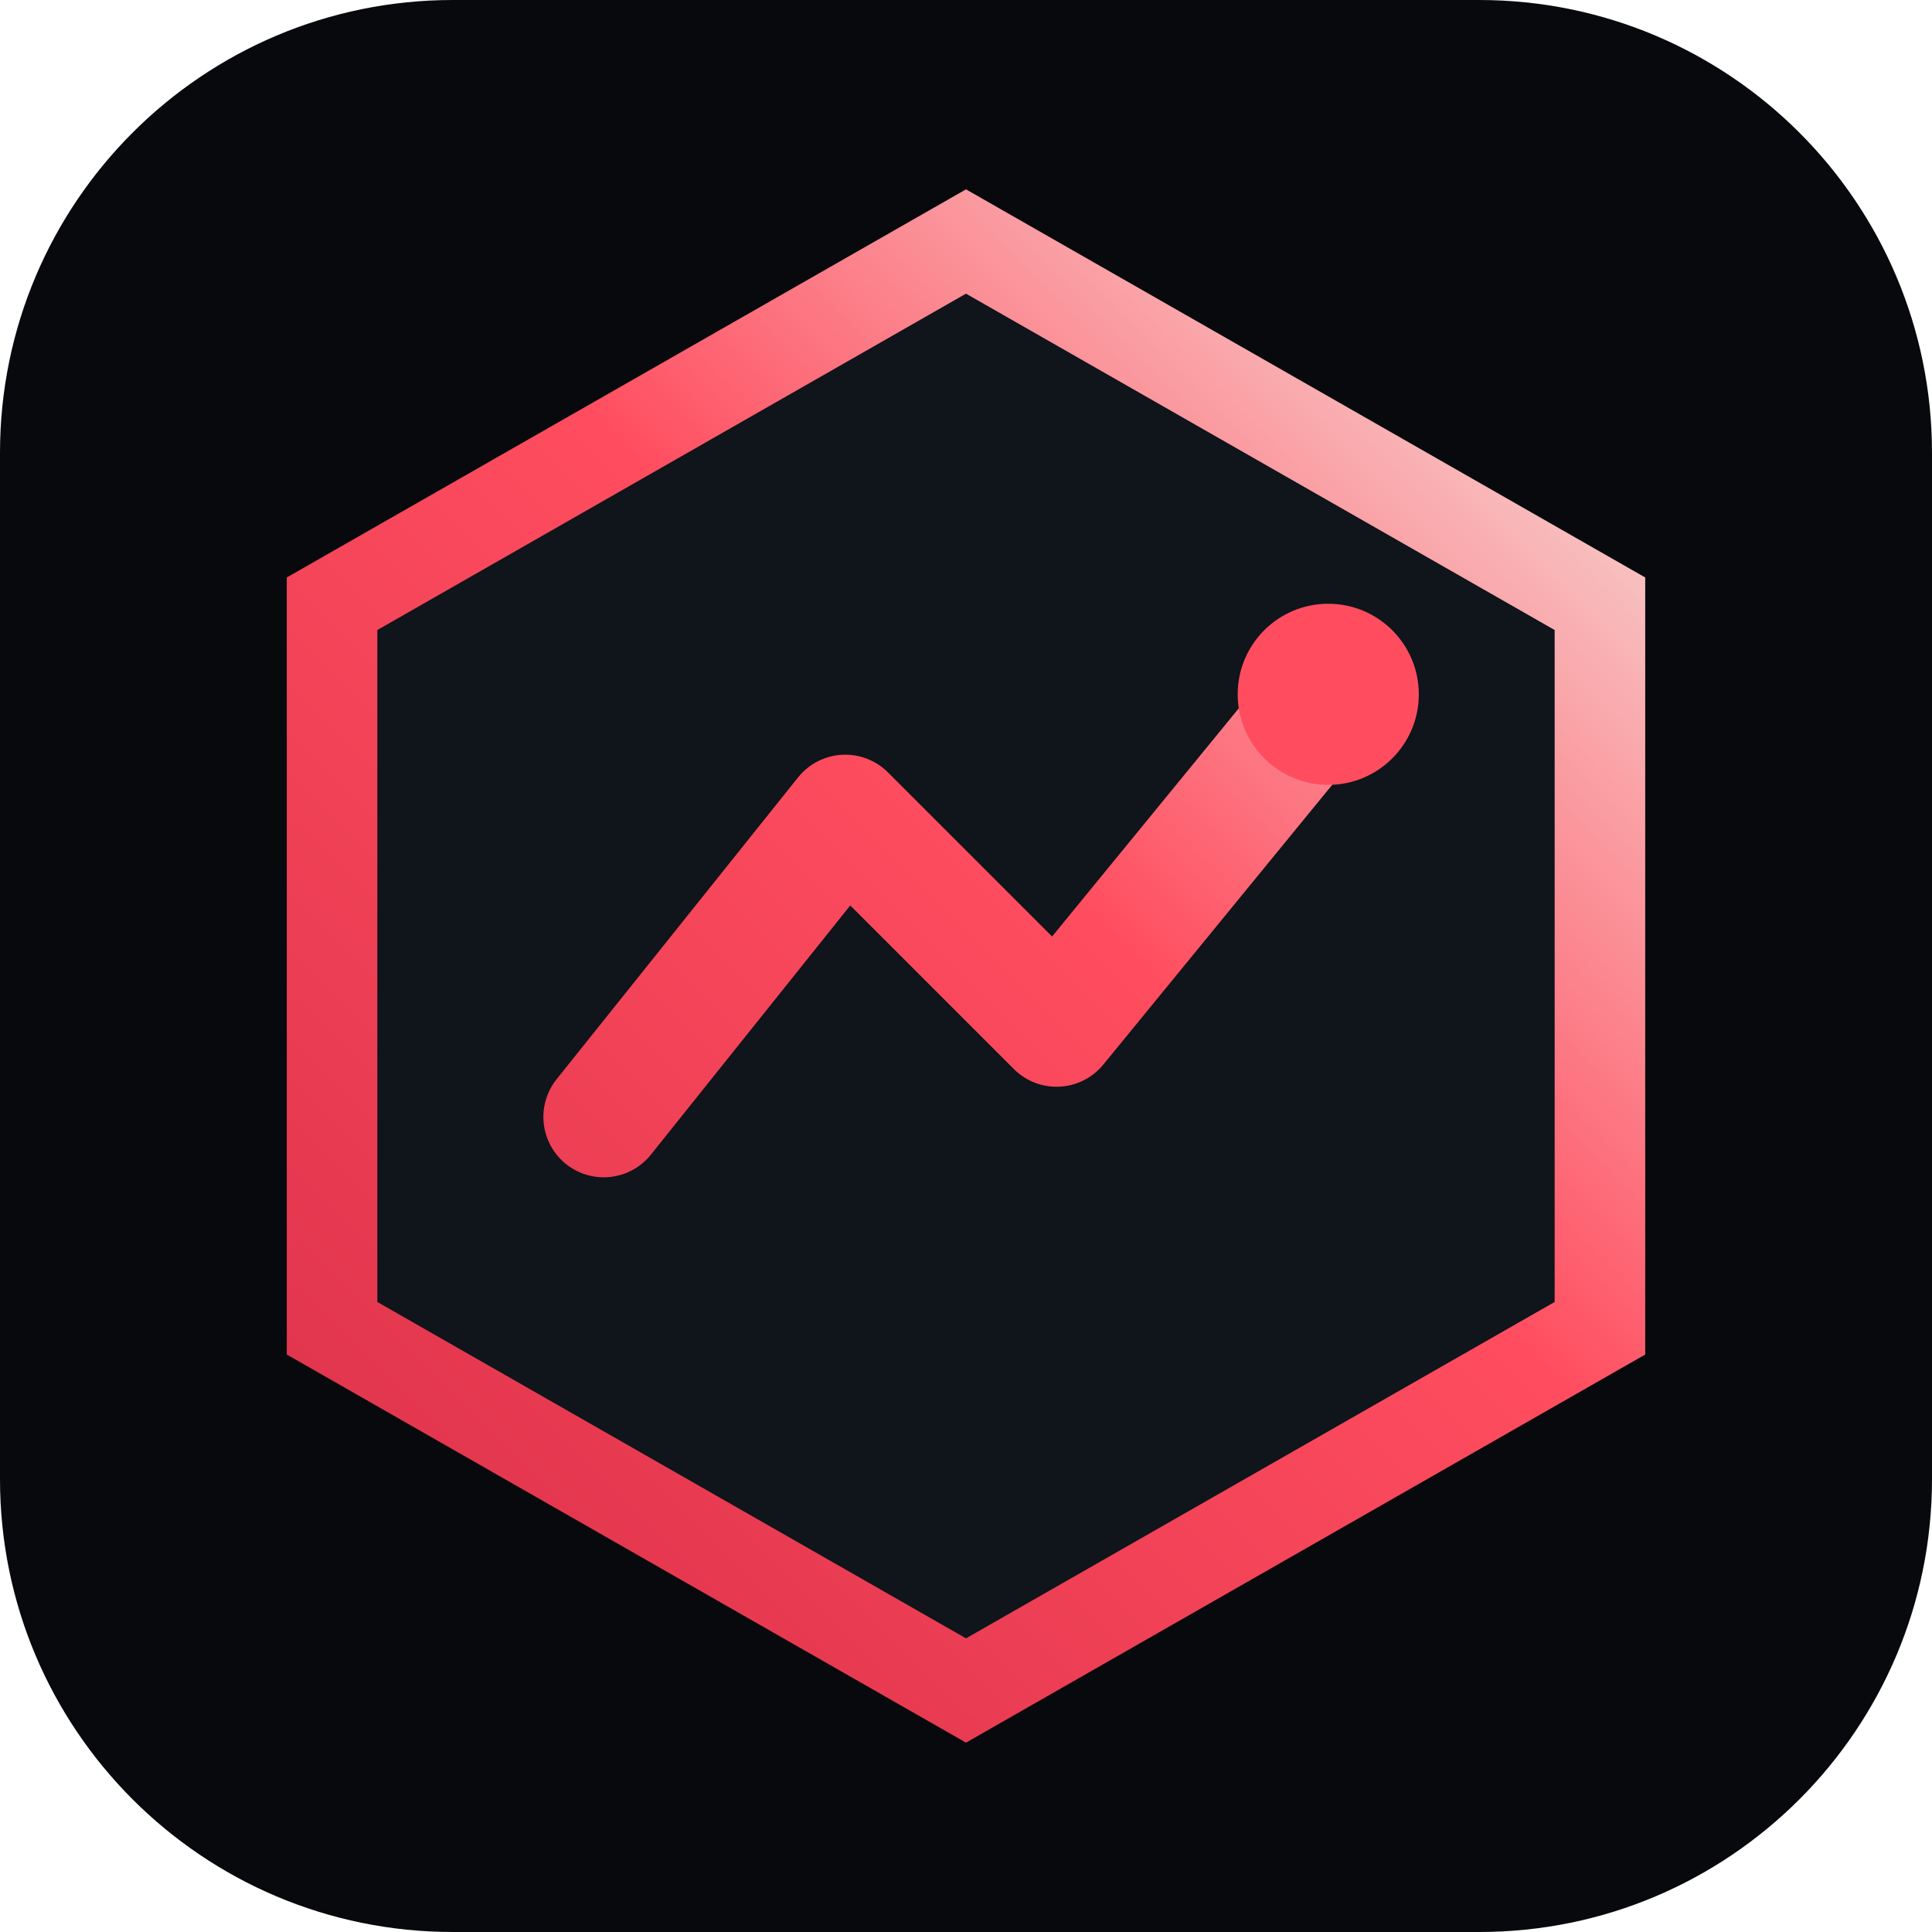
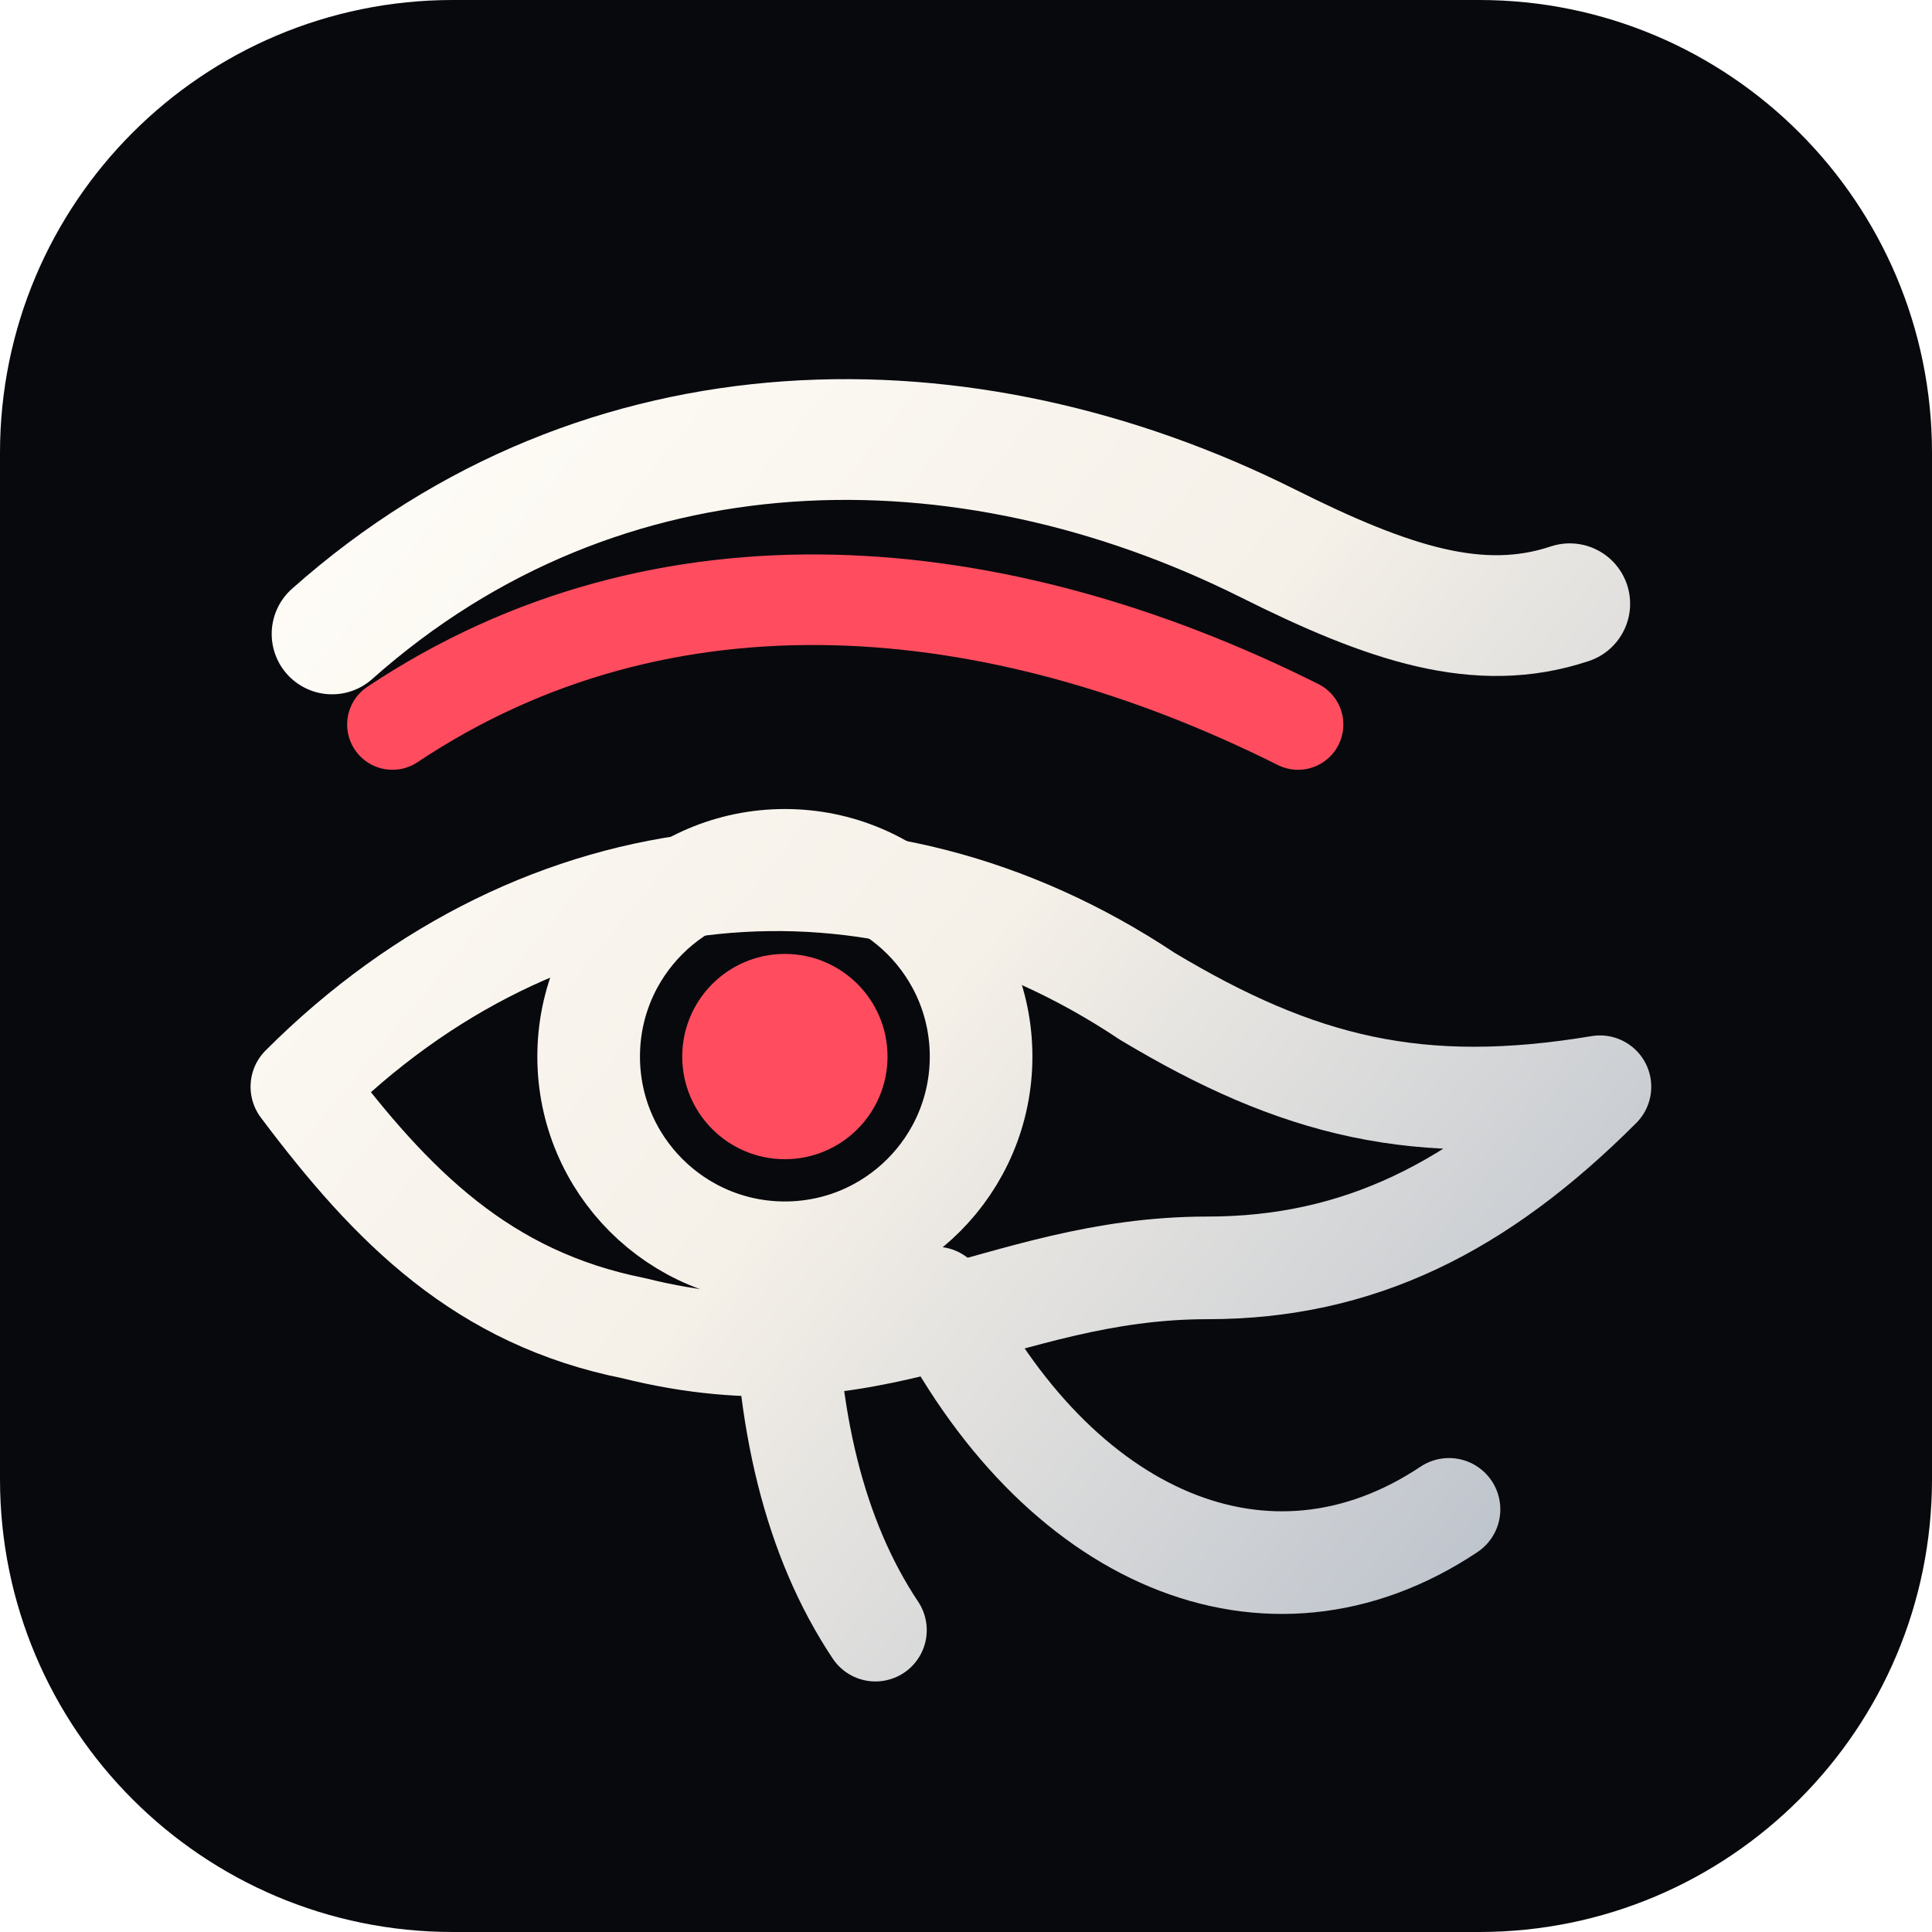
<svg xmlns="http://www.w3.org/2000/svg" viewBox="0 0 64 64" role="img" aria-label="OSI">
  <defs>
-     <linearGradient id="signal" x1="8" y1="56" x2="56" y2="8" gradientUnits="userSpaceOnUse">
-       <stop stop-color="#d92f49" />
-       <stop offset=".56" stop-color="#ff4d5f" />
-       <stop offset="1" stop-color="#f5f0e8" />
+     <linearGradient id="metal" x1="10" y1="14" x2="54" y2="50" gradientUnits="userSpaceOnUse">
+       <stop stop-color="#fffdf8" />
+       <stop offset=".5" stop-color="#f5f0e8" />
+       <stop offset="1" stop-color="#b9c0ca" />
    </linearGradient>
  </defs>
  <rect width="64" height="64" rx="15" fill="#08090d" />
-   <path d="M32 8 53 20v24L32 56 11 44V20L32 8Z" fill="#10141b" stroke="url(#signal)" stroke-width="3" />
-   <path d="m20 37 8-10 7 7 9-11" fill="none" stroke="url(#signal)" stroke-width="4" stroke-linecap="round" stroke-linejoin="round" />
-   <circle cx="44" cy="23" r="3" fill="#ff4d5f" />
+   <g fill="none" stroke="url(#metal)" stroke-linecap="round" stroke-linejoin="round">
+     <path d="M11 21c9-8 21-8 31-3 4 2 7 3 10 2" stroke-width="4" />
+     <path d="M10 36c8-8 19-9 28-3 5 3 9 4 15 3-4 4-8 6-13 6-7 0-11 4-19 2-5-1-8-4-11-8Z" stroke-width="3.4" />
+     <path d="M26 42c0 5 1 9 3 12" stroke-width="3.4" />
+     <path d="M31 43c4 8 11 11 17 7" stroke-width="3.4" />
+   </g>
+   <path d="M13 24c9-6 20-5 30 0" fill="none" stroke="#ff4d5f" stroke-width="3" stroke-linecap="round" />
+   <circle cx="26" cy="35" r="6.5" fill="none" stroke="url(#metal)" stroke-width="3.4" />
+   <circle cx="26" cy="35" r="3.4" fill="#ff4d5f" />
</svg>
